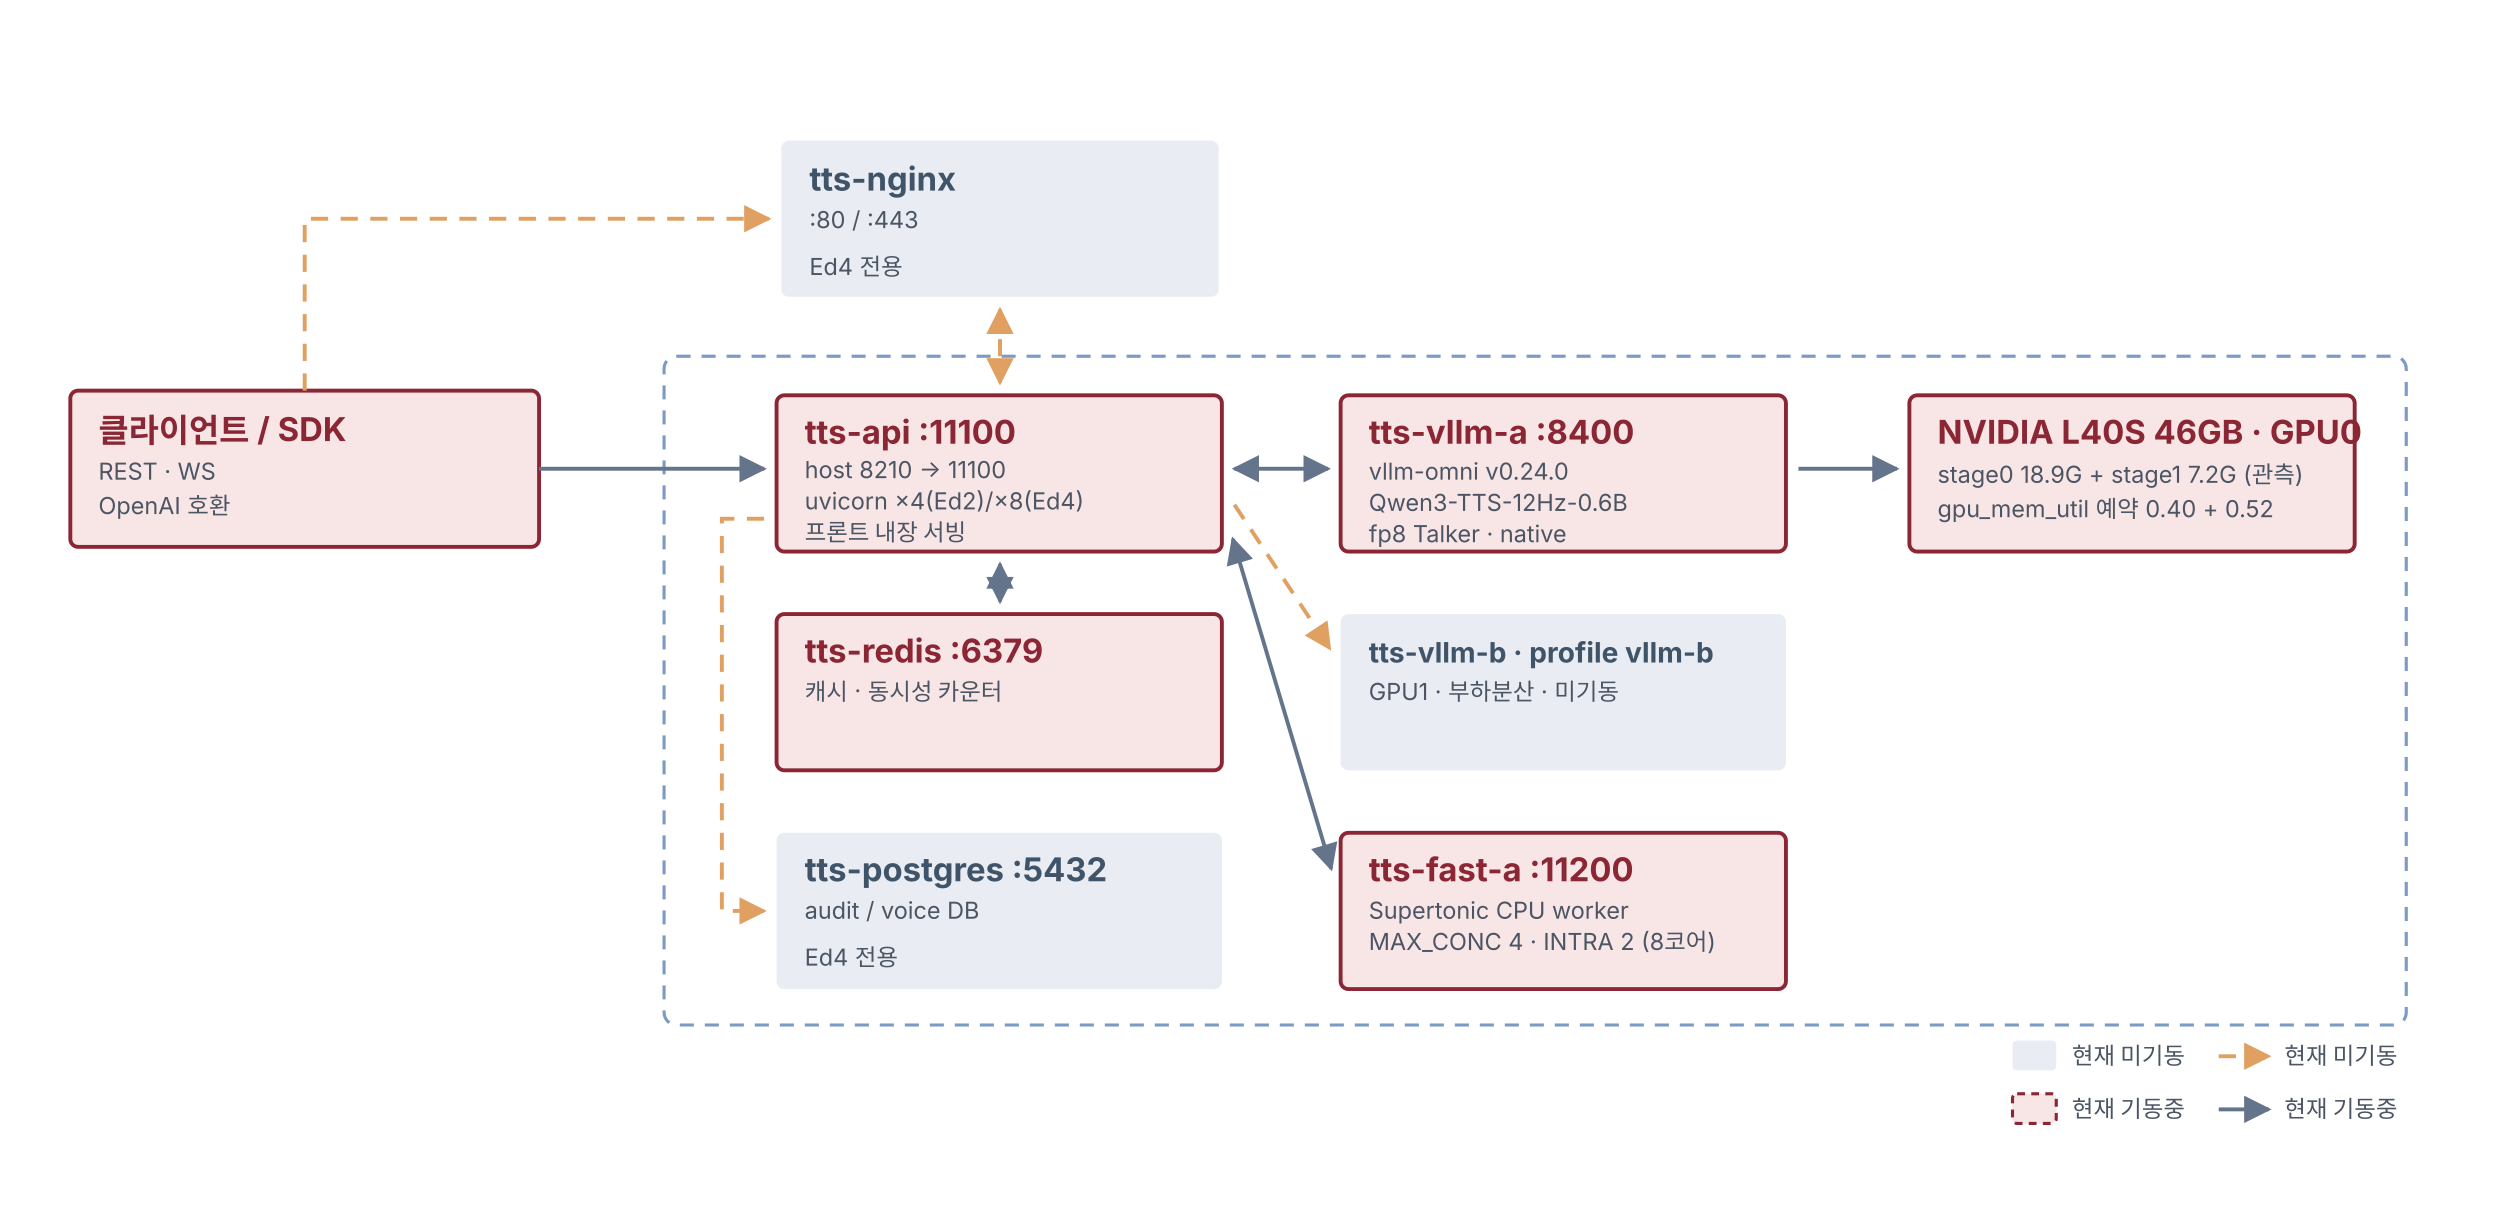
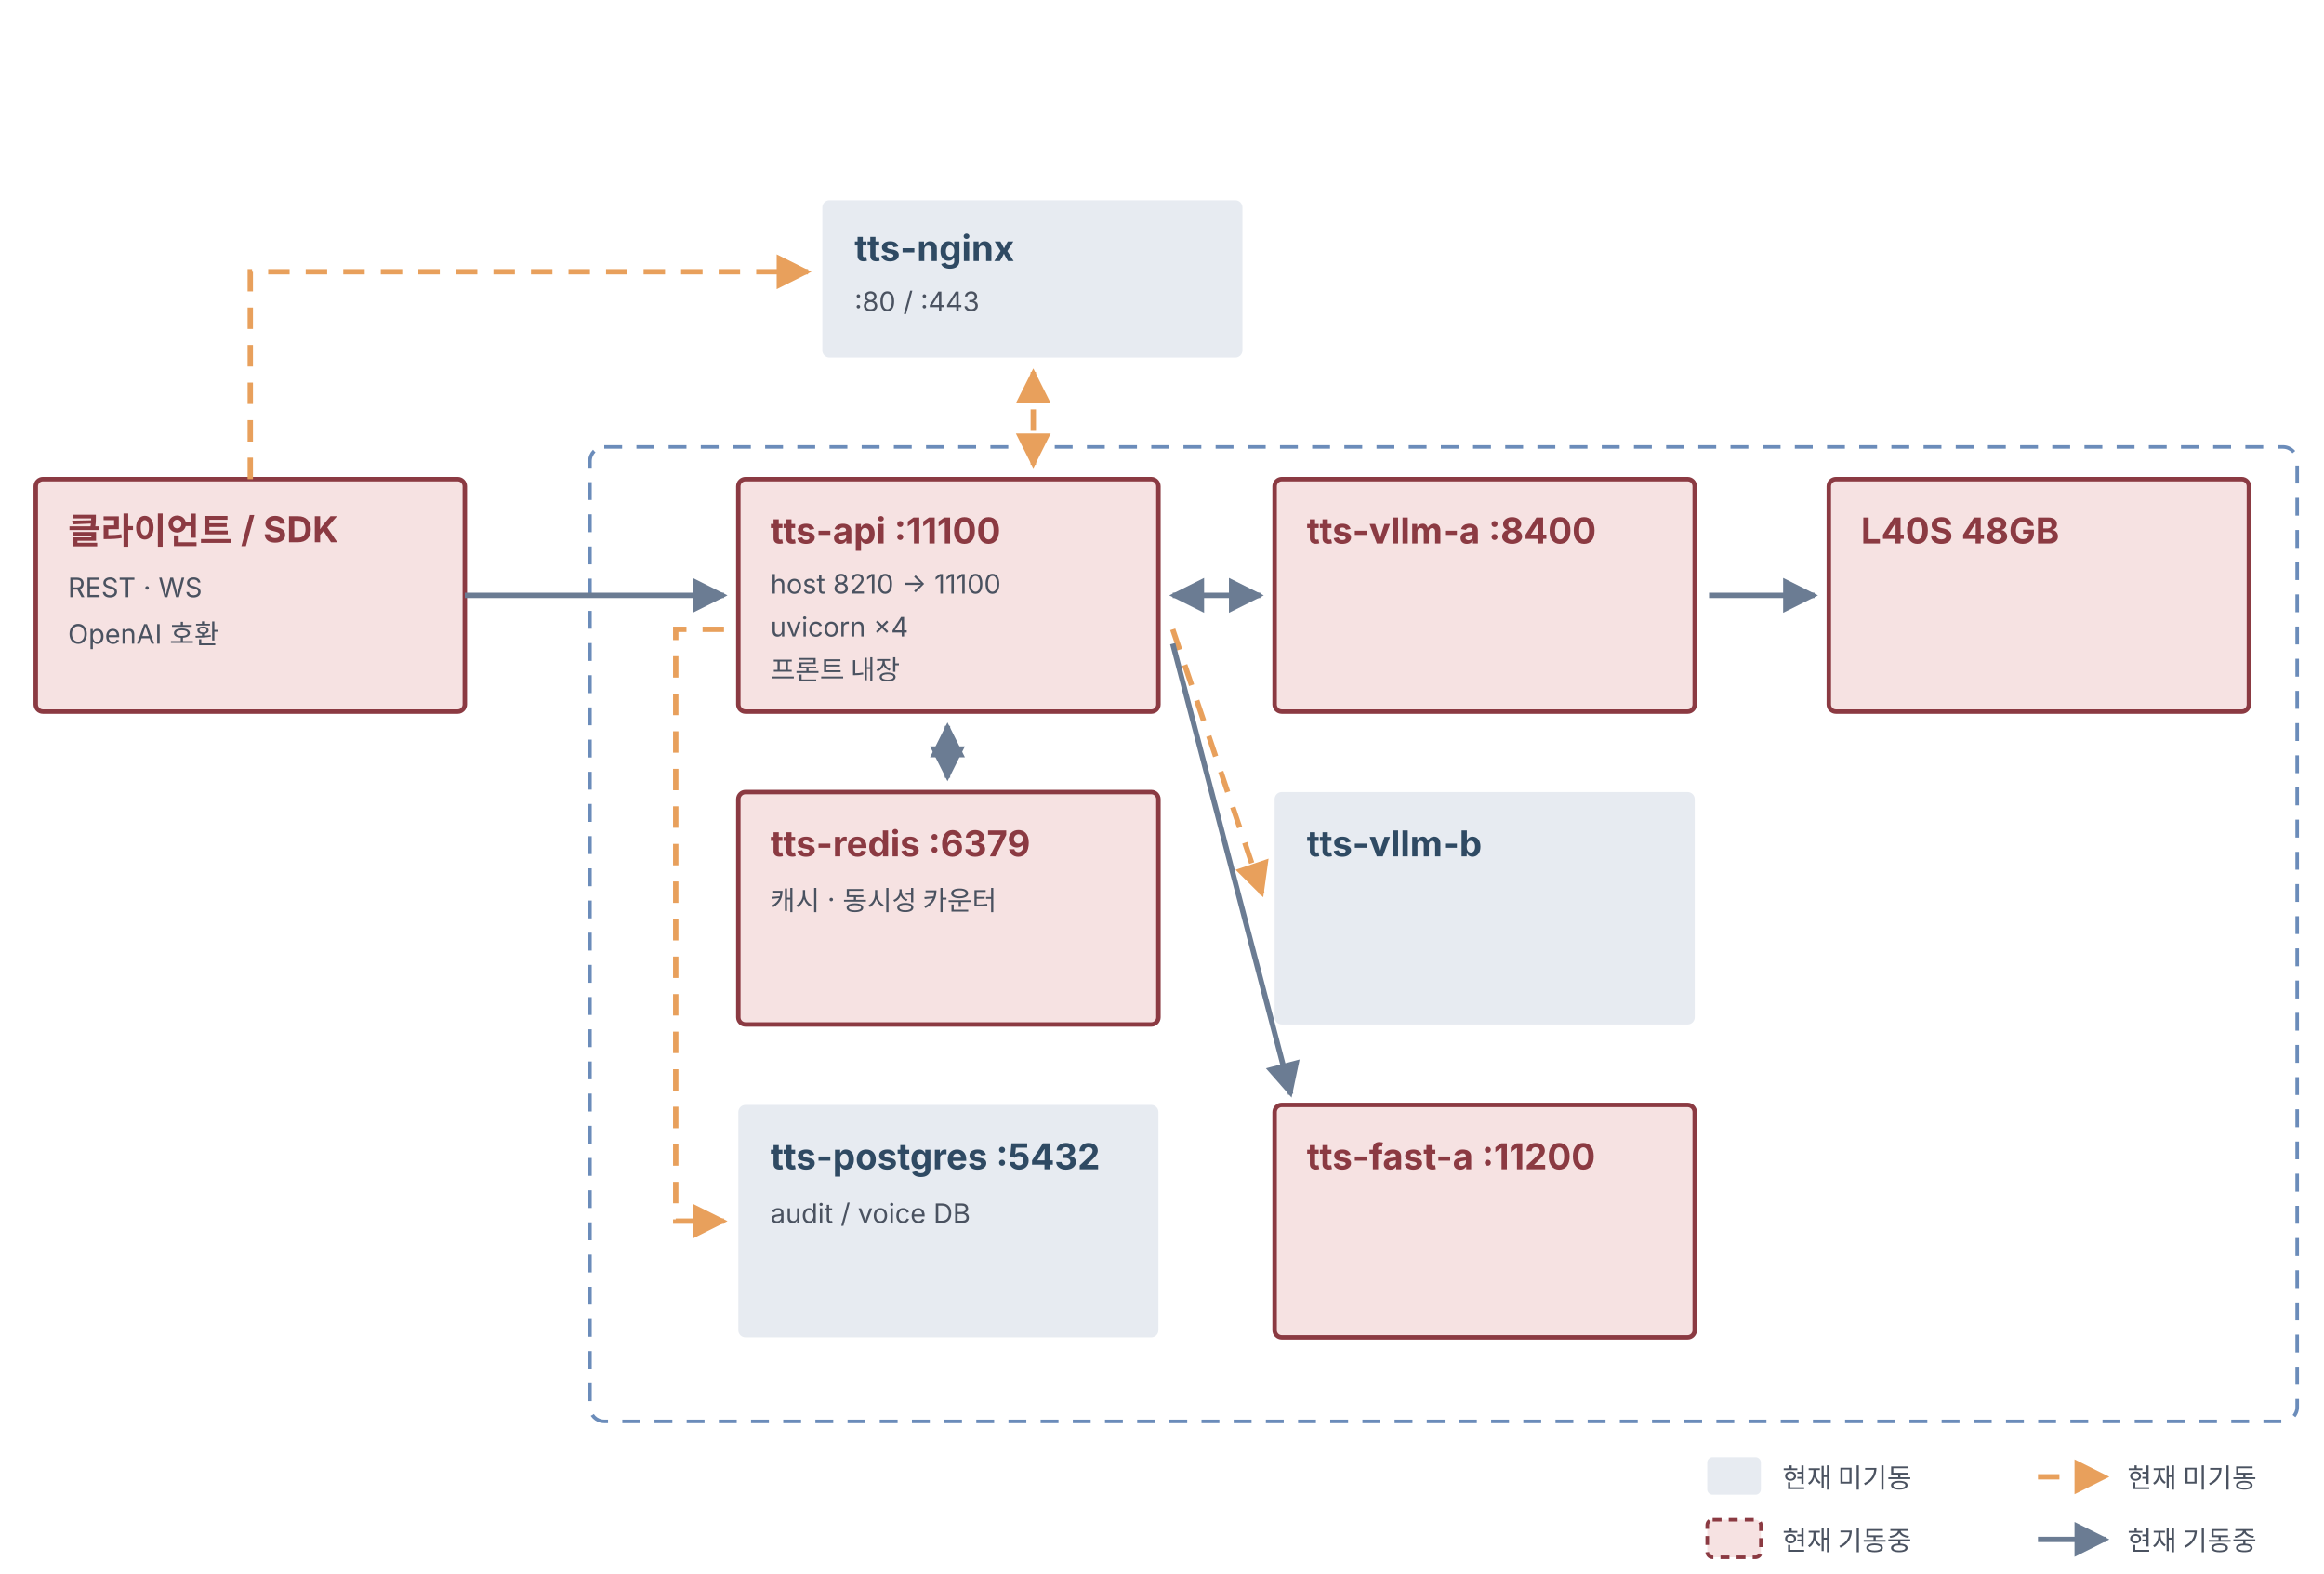
- <svg xmlns="http://www.w3.org/2000/svg" viewBox="0 0 1600 780" role="img" aria-label="Qwen3-TTS 물리 구조도">
+ <svg xmlns="http://www.w3.org/2000/svg" viewBox="0 0 1300 880" role="img" aria-label="Qwen3-TTS 물리 구조도">
  <style>
-     .d { font-family: "Pretendard Variable", Pretendard, -apple-system, BlinkMacSystemFont, "Segoe UI", "Malgun Gothic", sans-serif; }
-     .t  { font-size: 21px; font-weight: 700; }
-     .s  { font-size: 15px; fill: #4b5563; }
-     .lg { font-size: 15px; fill: #4b5563; }
-     .on   { fill: #f8e6e6; stroke: #8b2635; stroke-width: 2.5; }
-     .off  { fill: #e9ecf2; stroke: none; }
-     .t-on  { fill: #8b2635; }
-     .t-off { fill: #3f5468; }
-     .flow  { fill: none; stroke: #64748b; stroke-width: 2.5; }
-     .idle  { fill: none; stroke: #e0a061; stroke-width: 2.5; stroke-dasharray: 11 8; }
-     .zone  { fill: none; stroke: #7b9ac4; stroke-width: 2; stroke-dasharray: 9 7; }
+     .d  { font-family: "Pretendard Variable", Pretendard, -apple-system, BlinkMacSystemFont, "Segoe UI", "Malgun Gothic", sans-serif; }
+     .t  { font-size: 20px; font-weight: 700; }
+     .s  { font-size: 15px; fill: #4a5260; }
+     .lg { font-size: 15px; fill: #4a5260; }
+     .on    { fill: #f6e2e2; stroke: #8b3a42; stroke-width: 2.5; }
+     .off   { fill: #e7ebf1; stroke: none; }
+     .t-on  { fill: #8b3a42; }
+     .t-off { fill: #2f4a63; }
+     .flow  { fill: none; stroke: #6b7c93; stroke-width: 3; }
+     .idle  { fill: none; stroke: #e8a05c; stroke-width: 3; stroke-dasharray: 12 9; }
+     .zone  { fill: none; stroke: #6b8cba; stroke-width: 2; stroke-dasharray: 10 8; }
  </style>
  <defs>
-     <marker id="ah" viewBox="0 0 10 10" refX="9" refY="5" markerWidth="7" markerHeight="7" orient="auto-start-reverse">
-       <path d="M0,0 L10,5 L0,10 z" fill="#64748b" />
+     <marker id="ah" viewBox="0 0 10 10" refX="9" refY="5" markerWidth="6.5" markerHeight="6.5" orient="auto-start-reverse">
+       <path d="M0,0 L10,5 L0,10 z" fill="#6b7c93" />
    </marker>
-     <marker id="ao" viewBox="0 0 10 10" refX="9" refY="5" markerWidth="7" markerHeight="7" orient="auto-start-reverse">
-       <path d="M0,0 L10,5 L0,10 z" fill="#e0a061" />
+     <marker id="ao" viewBox="0 0 10 10" refX="9" refY="5" markerWidth="6.5" markerHeight="6.5" orient="auto-start-reverse">
+       <path d="M0,0 L10,5 L0,10 z" fill="#e8a05c" />
    </marker>
  </defs>
  <g class="d">
-     <rect x="425" y="228" width="1115" height="428" rx="8" class="zone" />
-     <rect x="500" y="90" width="280" height="100" rx="5" class="off" />
-     <text x="518" y="122" class="t t-off">tts-nginx</text>
-     <text x="518" y="146" class="s">:80 / :443</text>
-     <text x="518" y="176" class="s">Ed4 전용</text>
-     <rect x="45" y="250" width="300" height="100" rx="5" class="on" />
-     <text x="63" y="283" class="t t-on">클라이언트 / SDK</text>
-     <text x="63" y="307" class="s">REST · WS</text>
-     <text x="63" y="329" class="s">OpenAI 호환</text>
-     <rect x="497" y="253" width="285" height="100" rx="5" class="on" />
-     <text x="515" y="284" class="t t-on">tts-api  :11100</text>
-     <text x="515" y="306" class="s">host 8210 → 11100</text>
-     <text x="515" y="326" class="s">uvicorn ×4(Ed2)/×8(Ed4)</text>
-     <text x="515" y="346" class="s">프론트 내장 서빙</text>
-     <rect x="858" y="253" width="285" height="100" rx="5" class="on" />
-     <text x="876" y="284" class="t t-on">tts-vllm-a :8400</text>
-     <text x="876" y="307" class="s">vllm-omni v0.24.0</text>
-     <text x="876" y="327" class="s">Qwen3-TTS-12Hz-0.6B</text>
-     <text x="876" y="347" class="s">fp8 Talker · native</text>
-     <rect x="1222" y="253" width="285" height="100" rx="5" class="on" />
-     <text x="1240" y="284" class="t t-on">NVIDIA L40S 46GB · GPU0</text>
-     <text x="1240" y="309" class="s">stage0 18.9G + stage1 7.2G (관측)</text>
-     <text x="1240" y="331" class="s">gpu_mem_util 예약 0.40 + 0.52</text>
-     <rect x="497" y="393" width="285" height="100" rx="5" class="on" />
-     <text x="515" y="424" class="t t-on">tts-redis  :6379</text>
-     <text x="515" y="448" class="s">캐시 · 동시성 카운터</text>
-     <rect x="858" y="393" width="285" height="100" rx="5" class="off" />
-     <text x="876" y="424" class="t t-off" style="font-size:18px">tts-vllm-b · profile vllm-b</text>
-     <text x="876" y="448" class="s">GPU1 · 부하분산 · 미기동</text>
-     <rect x="497" y="533" width="285" height="100" rx="5" class="off" />
-     <text x="515" y="564" class="t t-off">tts-postgres :5432</text>
-     <text x="515" y="588" class="s">audit / voice DB</text>
-     <text x="515" y="618" class="s">Ed4 전용</text>
-     <rect x="858" y="533" width="285" height="100" rx="5" class="on" />
-     <text x="876" y="564" class="t t-on">tts-fast-a :11200</text>
-     <text x="876" y="588" class="s">Supertonic CPU worker</text>
-     <text x="876" y="608" class="s">MAX_CONC 4 · INTRA 2 (8코어)</text>
-     <path d="M345,300 H489" class="flow" marker-end="url(#ah)" />
-     <path d="M195,250 V140 H492" class="idle" marker-end="url(#ao)" />
-     <path d="M640,198 V245" class="idle" marker-start="url(#ao)" marker-end="url(#ao)" />
-     <path d="M790,300 H850" class="flow" marker-start="url(#ah)" marker-end="url(#ah)" />
-     <path d="M1151,300 H1214" class="flow" marker-end="url(#ah)" />
-     <path d="M640,361 V385" class="flow" marker-start="url(#ah)" marker-end="url(#ah)" />
-     <path d="M790,323 L851,415" class="idle" marker-end="url(#ao)" />
-     <path d="M789,345 L852,556" class="flow" marker-start="url(#ah)" marker-end="url(#ah)" />
-     <path d="M489,332 H462 V583 H489" class="idle" marker-end="url(#ao)" />
-     <rect x="1288" y="666" width="28" height="19" rx="3" fill="#e9ecf2" />
-     <text x="1326" y="681" class="lg">현재 미기동</text>
-     <rect x="1288" y="700" width="28" height="19" rx="3" fill="#f8e6e6" stroke="#8b2635" stroke-width="2" stroke-dasharray="5 4" />
-     <text x="1326" y="715" class="lg">현재 기동중</text>
-     <path d="M1420,676 H1452" class="idle" marker-end="url(#ao)" />
-     <text x="1462" y="681" class="lg">현재 미기동</text>
-     <path d="M1420,710 H1452" class="flow" marker-end="url(#ah)" />
-     <text x="1462" y="715" class="lg">현재 기동중</text>
+     <rect x="330" y="250" width="955" height="545" rx="8" class="zone" />
+     <rect x="460" y="112" width="235" height="88" rx="4" class="off" />
+     <text x="478" y="146" class="t t-off">tts-nginx</text>
+     <text x="478" y="174" class="s">:80 / :443</text>
+     <rect x="20" y="268" width="240" height="130" rx="4" class="on" />
+     <text x="38" y="304" class="t t-on">클라이언트 / SDK</text>
+     <text x="38" y="334" class="s">REST · WS</text>
+     <text x="38" y="360" class="s">OpenAI 호환</text>
+     <rect x="413" y="268" width="235" height="130" rx="4" class="on" />
+     <text x="431" y="304" class="t t-on">tts-api  :11100</text>
+     <text x="431" y="332" class="s">host 8210 → 11100</text>
+     <text x="431" y="356" class="s">uvicorn ×4</text>
+     <text x="431" y="380" class="s">프론트 내장</text>
+     <rect x="713" y="268" width="235" height="130" rx="4" class="on" />
+     <text x="731" y="304" class="t t-on">tts-vllm-a :8400</text>
+     <rect x="1023" y="268" width="235" height="130" rx="4" class="on" />
+     <text x="1041" y="304" class="t t-on">L40S 48GB</text>
+     <rect x="413" y="443" width="235" height="130" rx="4" class="on" />
+     <text x="431" y="479" class="t t-on">tts-redis  :6379</text>
+     <text x="431" y="509" class="s">캐시 · 동시성 카운터</text>
+     <rect x="713" y="443" width="235" height="130" rx="4" class="off" />
+     <text x="731" y="479" class="t t-off">tts-vllm-b</text>
+     <rect x="413" y="618" width="235" height="130" rx="4" class="off" />
+     <text x="431" y="654" class="t t-off">tts-postgres :5432</text>
+     <text x="431" y="684" class="s">audit / voice DB</text>
+     <rect x="713" y="618" width="235" height="130" rx="4" class="on" />
+     <text x="731" y="654" class="t t-on">tts-fast-a :11200</text>
+     <path d="M260,333 H405" class="flow" marker-end="url(#ah)" />
+     <path d="M140,268 V152 H452" class="idle" marker-end="url(#ao)" />
+     <path d="M578,208 V260" class="idle" marker-start="url(#ao)" marker-end="url(#ao)" />
+     <path d="M656,333 H705" class="flow" marker-start="url(#ah)" marker-end="url(#ah)" />
+     <path d="M956,333 H1015" class="flow" marker-end="url(#ah)" />
+     <path d="M530,406 V435" class="flow" marker-start="url(#ah)" marker-end="url(#ah)" />
+     <path d="M656,352 L706,500" class="idle" marker-end="url(#ao)" />
+     <path d="M656,360 L722,612" class="flow" marker-end="url(#ah)" />
+     <path d="M405,352 H378 V683 H405" class="idle" marker-end="url(#ao)" />
+     <rect x="955" y="815" width="30" height="21" rx="3" fill="#e7ebf1" />
+     <text x="997" y="832" class="lg">현재 미기동</text>
+     <rect x="955" y="850" width="30" height="21" rx="3" fill="#f6e2e2" stroke="#8b3a42" stroke-width="2" stroke-dasharray="5 4" />
+     <text x="997" y="867" class="lg">현재 기동중</text>
+     <path d="M1140,826 H1178" class="idle" marker-end="url(#ao)" />
+     <text x="1190" y="832" class="lg">현재 미기동</text>
+     <path d="M1140,861 H1178" class="flow" marker-end="url(#ah)" />
+     <text x="1190" y="867" class="lg">현재 기동중</text>
  </g>
</svg>
